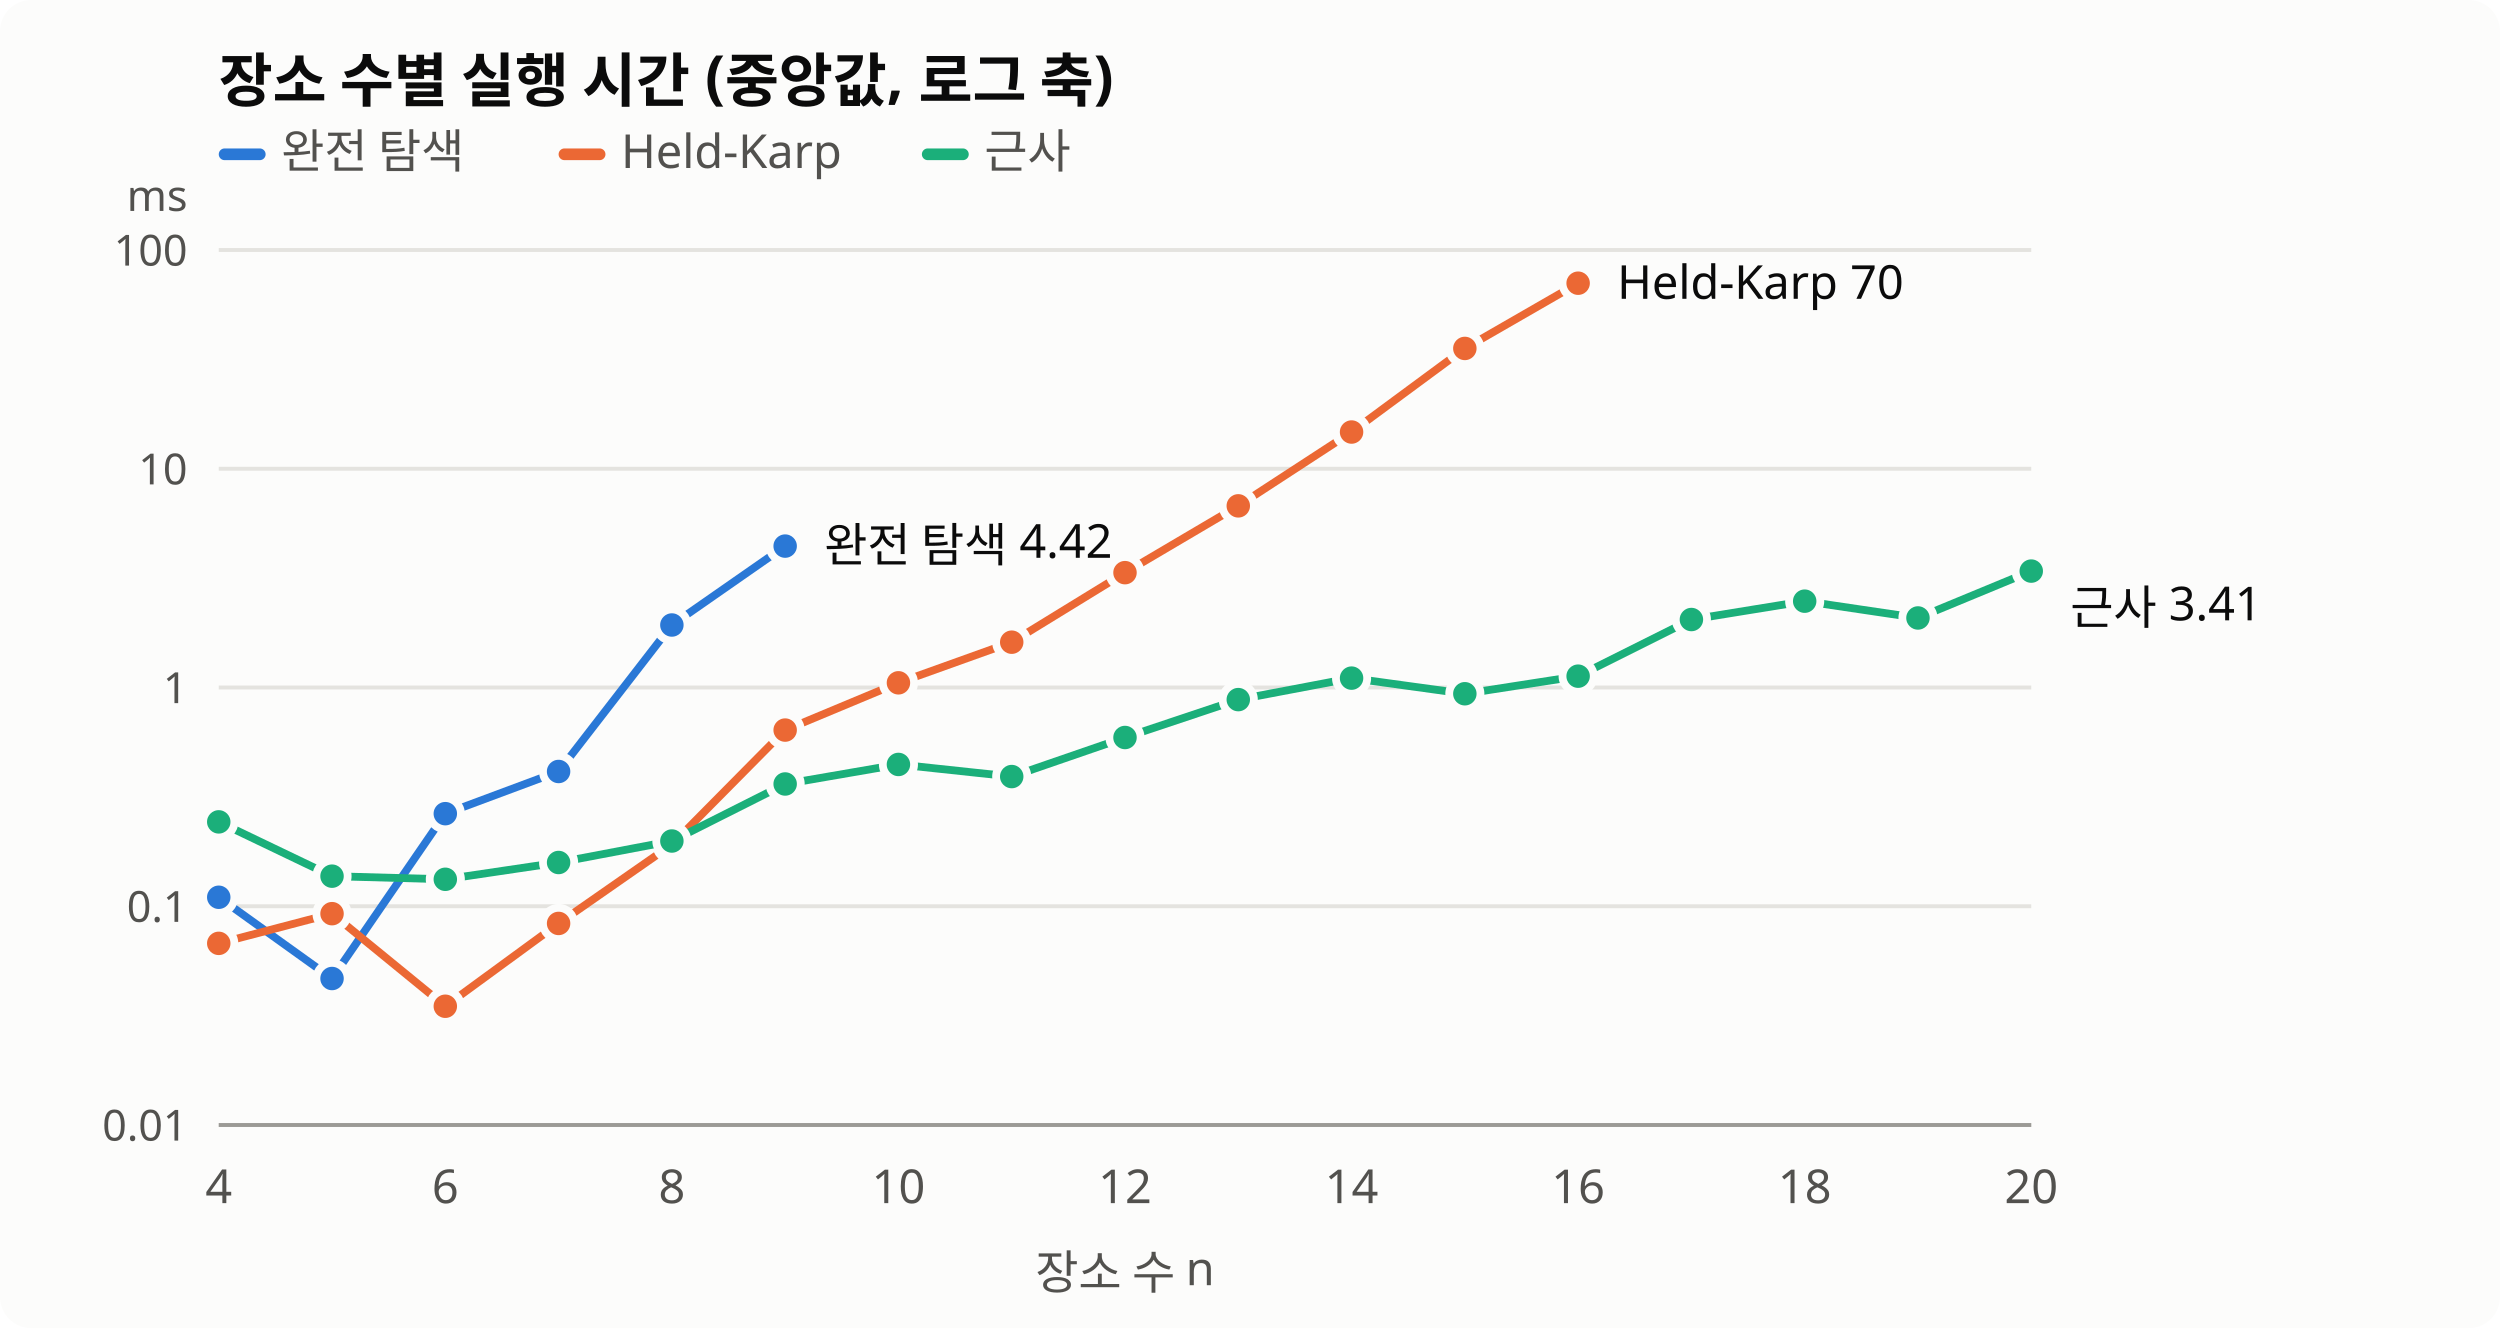
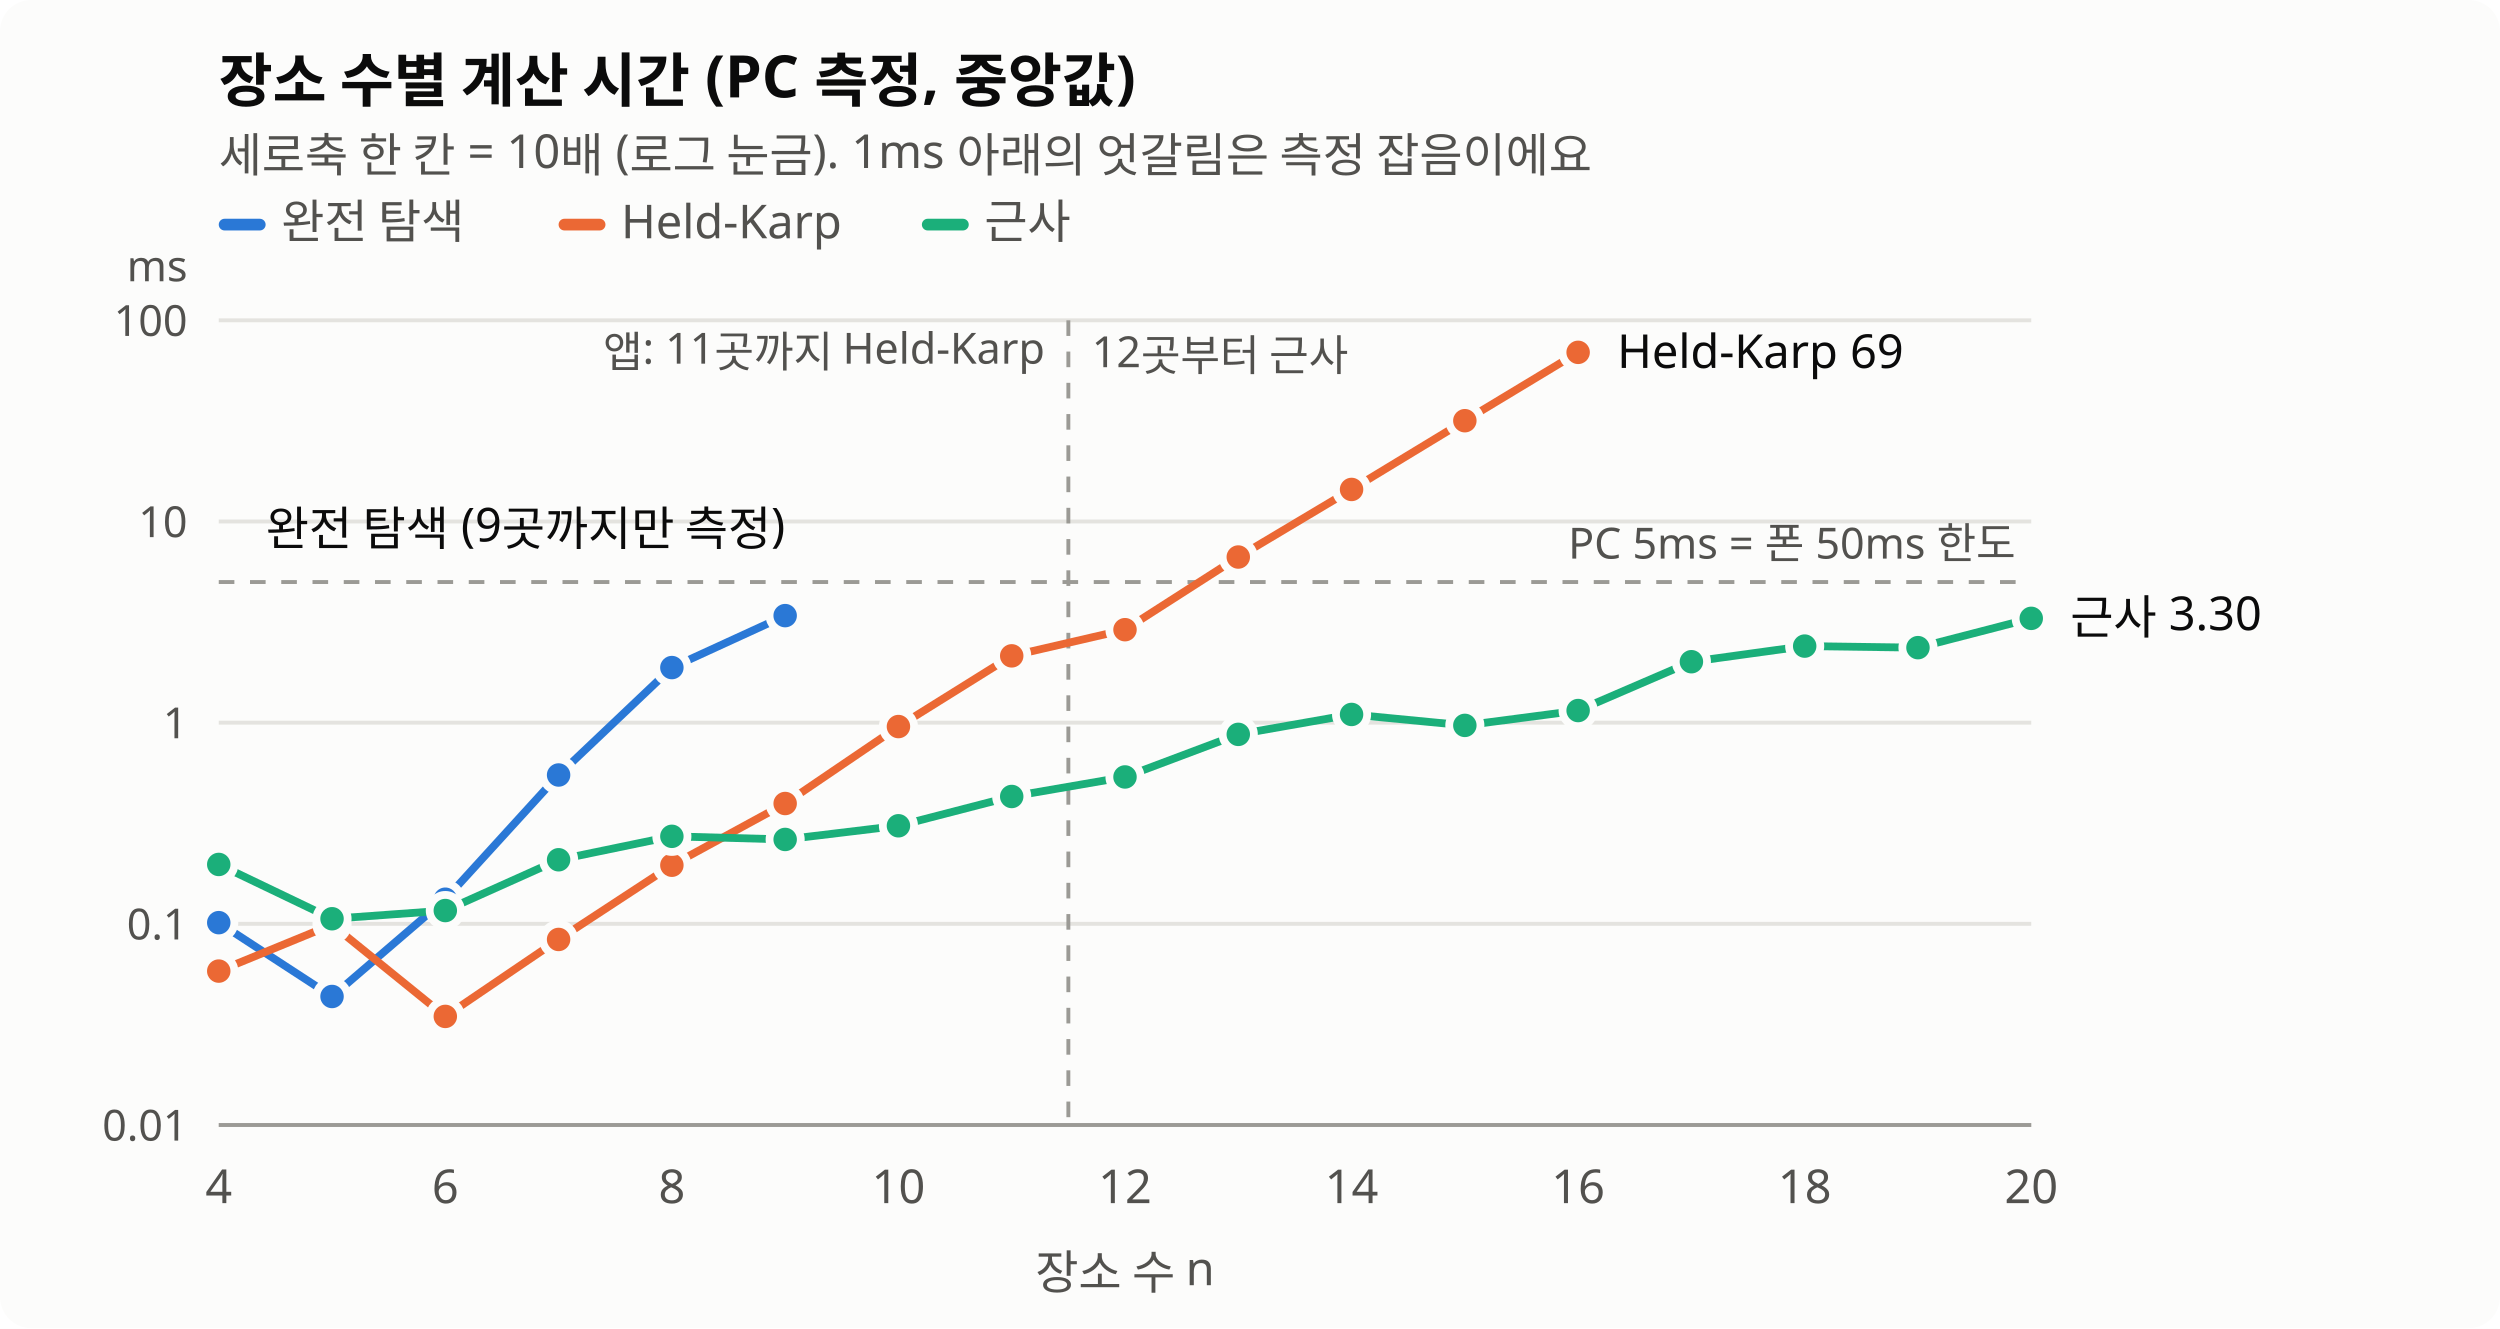
- <svg xmlns="http://www.w3.org/2000/svg" viewBox="0 0 640 340" width="640" height="340" role="img" aria-label="장소 수별 실행 시간 (중앙값, 로그 축)">
+ <svg xmlns="http://www.w3.org/2000/svg" viewBox="0 0 640 340" width="640" height="340" role="img" aria-label="장소 수별 계산 시간 (PC 측정, 중앙값)">
  <style>
.bg{fill:#fcfcfb}.t1{fill:#0b0b0b}.t2{fill:#52514e}.grid{stroke:#e4e3df}.axis{stroke:#9b9a95}
.l0{stroke:#2a78d6}.m0{fill:#2a78d6}.l1{stroke:#eb6834}.m1{fill:#eb6834}.l2{stroke:#1baf7a}.m2{fill:#1baf7a}.ring{stroke:#fcfcfb}
@media (prefers-color-scheme: dark){.bg{fill:#1a1a19}.t1{fill:#f0efec}.t2{fill:#c3c2b7}.grid{stroke:#383835}.axis{stroke:#6f6e69}
.l0{stroke:#3987e5}.m0{fill:#3987e5}.l1{stroke:#d95926}.m1{fill:#d95926}.l2{stroke:#199e70}.m2{fill:#199e70}.ring{stroke:#1a1a19}}
text{font-family:Pretendard,'Apple SD Gothic Neo','Malgun Gothic','Noto Sans KR',sans-serif}
</style>
  <rect class="bg" width="640" height="340" rx="8" />
-   <text class="t1" x="56" y="26" font-size="15" font-weight="600">장소 수별 실행 시간 (중앙값, 로그 축)</text>
-   <rect class="m0" x="56.0" y="38" width="12" height="3" rx="1.5" />
-   <text class="t2" x="72.0" y="43" font-size="12">완전 탐색</text>
-   <rect class="m1" x="143.0" y="38" width="12" height="3" rx="1.5" />
-   <text class="t2" x="159.0" y="43" font-size="12">Held-Karp</text>
-   <rect class="m2" x="236.0" y="38" width="12" height="3" rx="1.5" />
-   <text class="t2" x="252.0" y="43" font-size="12">근사</text>
+   <text class="t1" x="56" y="26" font-size="15" font-weight="600">장소 수별 계산 시간 (PC 측정, 중앙값)</text>
+   <text class="t2" x="56" y="44" font-size="12">세로축 한 칸 = 10배 (로그 눈금). 1ms 아래의 엇갈림은 측정 잡음이에요</text>
+   <rect class="m0" x="56.0" y="56" width="12" height="3" rx="1.5" />
+   <text class="t2" x="72.0" y="61" font-size="12">완전 탐색</text>
+   <rect class="m1" x="143.0" y="56" width="12" height="3" rx="1.5" />
+   <text class="t2" x="159.0" y="61" font-size="12">Held-Karp</text>
+   <rect class="m2" x="236.0" y="56" width="12" height="3" rx="1.5" />
+   <text class="t2" x="252.0" y="61" font-size="12">근사</text>
  <line class="grid" x1="56" x2="520" y1="288.0" y2="288.0" stroke-width="1" />
  <text class="t2" x="48" y="292.0" font-size="11" text-anchor="end">0.01</text>
-   <line class="grid" x1="56" x2="520" y1="232.0" y2="232.0" stroke-width="1" />
-   <text class="t2" x="48" y="236.0" font-size="11" text-anchor="end">0.1</text>
-   <line class="grid" x1="56" x2="520" y1="176.0" y2="176.0" stroke-width="1" />
-   <text class="t2" x="48" y="180.0" font-size="11" text-anchor="end">1</text>
-   <line class="grid" x1="56" x2="520" y1="120.0" y2="120.0" stroke-width="1" />
-   <text class="t2" x="48" y="124.0" font-size="11" text-anchor="end">10</text>
-   <line class="grid" x1="56" x2="520" y1="64.0" y2="64.0" stroke-width="1" />
-   <text class="t2" x="48" y="68.0" font-size="11" text-anchor="end">100</text>
+   <line class="grid" x1="56" x2="520" y1="236.5" y2="236.5" stroke-width="1" />
+   <text class="t2" x="48" y="240.5" font-size="11" text-anchor="end">0.1</text>
+   <line class="grid" x1="56" x2="520" y1="185.0" y2="185.0" stroke-width="1" />
+   <text class="t2" x="48" y="189.0" font-size="11" text-anchor="end">1</text>
+   <line class="grid" x1="56" x2="520" y1="133.5" y2="133.5" stroke-width="1" />
+   <text class="t2" x="48" y="137.5" font-size="11" text-anchor="end">10</text>
+   <line class="grid" x1="56" x2="520" y1="82.0" y2="82.0" stroke-width="1" />
+   <text class="t2" x="48" y="86.0" font-size="11" text-anchor="end">100</text>
  <line class="axis" x1="56" x2="520" y1="288.0" y2="288.0" stroke-width="1" />
-   <text class="t2" x="48" y="54" font-size="11" text-anchor="end">ms</text>
+   <text class="t2" x="48" y="72" font-size="11" text-anchor="end">ms</text>
+   <line class="axis" x1="56" x2="520" y1="149.0" y2="149.0" stroke-width="1" stroke-dasharray="4 4" />
+   <text class="t2" x="516" y="143.0" font-size="11" text-anchor="end">PC 5ms = 폰 50ms 한도</text>
+   <line class="axis" x1="273.5" x2="273.5" y1="82" y2="288.0" stroke-width="1" stroke-dasharray="4 4" />
+   <text class="t2" x="267.5" y="94" font-size="11" text-anchor="end">앱: 11곳까지 Held-Karp</text>
+   <text class="t2" x="279.5" y="94" font-size="11">12곳부터 근사</text>
  <text class="t2" x="56.0" y="308" font-size="12" text-anchor="middle">4</text>
  <text class="t2" x="114.0" y="308" font-size="12" text-anchor="middle">6</text>
  <text class="t2" x="172.0" y="308" font-size="12" text-anchor="middle">8</text>
  <text class="t2" x="230.0" y="308" font-size="12" text-anchor="middle">10</text>
  <text class="t2" x="288.0" y="308" font-size="12" text-anchor="middle">12</text>
  <text class="t2" x="346.0" y="308" font-size="12" text-anchor="middle">14</text>
  <text class="t2" x="404.0" y="308" font-size="12" text-anchor="middle">16</text>
  <text class="t2" x="462.0" y="308" font-size="12" text-anchor="middle">18</text>
  <text class="t2" x="520.0" y="308" font-size="12" text-anchor="middle">20</text>
  <text class="t2" x="288" y="330" font-size="12" text-anchor="middle">장소 수 n</text>
-   <polyline class="l0" points="56.0,229.7 85.0,250.5 114.0,208.3 143.0,197.5 172.0,160.0 201.0,139.8" fill="none" stroke-width="2" stroke-linejoin="round" stroke-linecap="round" />
-   <circle class="m0 ring" cx="56.0" cy="229.7" r="4" stroke-width="2" />
-   <circle class="m0 ring" cx="85.0" cy="250.5" r="4" stroke-width="2" />
-   <circle class="m0 ring" cx="114.0" cy="208.3" r="4" stroke-width="2" />
-   <circle class="m0 ring" cx="143.0" cy="197.5" r="4" stroke-width="2" />
-   <circle class="m0 ring" cx="172.0" cy="160.0" r="4" stroke-width="2" />
-   <circle class="m0 ring" cx="201.0" cy="139.8" r="4" stroke-width="2" />
-   <text class="t1" x="211.0" y="143.8" font-size="12">완전 탐색 4.42</text>
-   <polyline class="l1" points="56.0,241.5 85.0,233.9 114.0,257.6 143.0,236.4 172.0,216.2 201.0,186.9 230.0,174.8 259.0,164.4 288.0,146.6 317.0,129.5 346.0,110.6 375.0,89.2 404.0,72.5" fill="none" stroke-width="2" stroke-linejoin="round" stroke-linecap="round" />
-   <circle class="m1 ring" cx="56.0" cy="241.5" r="4" stroke-width="2" />
-   <circle class="m1 ring" cx="85.0" cy="233.9" r="4" stroke-width="2" />
-   <circle class="m1 ring" cx="114.0" cy="257.6" r="4" stroke-width="2" />
-   <circle class="m1 ring" cx="143.0" cy="236.4" r="4" stroke-width="2" />
-   <circle class="m1 ring" cx="172.0" cy="216.2" r="4" stroke-width="2" />
-   <circle class="m1 ring" cx="201.0" cy="186.9" r="4" stroke-width="2" />
-   <circle class="m1 ring" cx="230.0" cy="174.8" r="4" stroke-width="2" />
-   <circle class="m1 ring" cx="259.0" cy="164.4" r="4" stroke-width="2" />
-   <circle class="m1 ring" cx="288.0" cy="146.6" r="4" stroke-width="2" />
-   <circle class="m1 ring" cx="317.0" cy="129.5" r="4" stroke-width="2" />
-   <circle class="m1 ring" cx="346.0" cy="110.6" r="4" stroke-width="2" />
-   <circle class="m1 ring" cx="375.0" cy="89.2" r="4" stroke-width="2" />
-   <circle class="m1 ring" cx="404.0" cy="72.5" r="4" stroke-width="2" />
-   <text class="t1" x="414.0" y="76.5" font-size="12">Held-Karp 70</text>
-   <polyline class="l2" points="56.0,210.4 85.0,224.3 114.0,225.1 143.0,220.8 172.0,215.3 201.0,200.7 230.0,195.7 259.0,198.8 288.0,188.8 317.0,179.1 346.0,173.6 375.0,177.6 404.0,173.1 433.0,158.6 462.0,153.9 491.0,158.2 520.0,146.2" fill="none" stroke-width="2" stroke-linejoin="round" stroke-linecap="round" />
-   <circle class="m2 ring" cx="56.0" cy="210.4" r="4" stroke-width="2" />
-   <circle class="m2 ring" cx="85.0" cy="224.3" r="4" stroke-width="2" />
-   <circle class="m2 ring" cx="114.0" cy="225.1" r="4" stroke-width="2" />
-   <circle class="m2 ring" cx="143.0" cy="220.8" r="4" stroke-width="2" />
-   <circle class="m2 ring" cx="172.0" cy="215.3" r="4" stroke-width="2" />
-   <circle class="m2 ring" cx="201.0" cy="200.7" r="4" stroke-width="2" />
-   <circle class="m2 ring" cx="230.0" cy="195.7" r="4" stroke-width="2" />
-   <circle class="m2 ring" cx="259.0" cy="198.8" r="4" stroke-width="2" />
-   <circle class="m2 ring" cx="288.0" cy="188.8" r="4" stroke-width="2" />
-   <circle class="m2 ring" cx="317.0" cy="179.1" r="4" stroke-width="2" />
-   <circle class="m2 ring" cx="346.0" cy="173.6" r="4" stroke-width="2" />
-   <circle class="m2 ring" cx="375.0" cy="177.6" r="4" stroke-width="2" />
-   <circle class="m2 ring" cx="404.0" cy="173.1" r="4" stroke-width="2" />
-   <circle class="m2 ring" cx="433.0" cy="158.6" r="4" stroke-width="2" />
-   <circle class="m2 ring" cx="462.0" cy="153.9" r="4" stroke-width="2" />
-   <circle class="m2 ring" cx="491.0" cy="158.2" r="4" stroke-width="2" />
-   <circle class="m2 ring" cx="520.0" cy="146.2" r="4" stroke-width="2" />
-   <text class="t1" x="530.0" y="159.8" font-size="12">근사 3.41</text>
+   <polyline class="l0" points="56.0,236.2 85.0,255.1 114.0,230.2 143.0,198.4 172.0,170.9 201.0,157.6" fill="none" stroke-width="2" stroke-linejoin="round" stroke-linecap="round" />
+   <circle class="m0 ring" cx="56.0" cy="236.2" r="4" stroke-width="2" />
+   <circle class="m0 ring" cx="85.0" cy="255.1" r="4" stroke-width="2" />
+   <circle class="m0 ring" cx="114.0" cy="230.2" r="4" stroke-width="2" />
+   <circle class="m0 ring" cx="143.0" cy="198.4" r="4" stroke-width="2" />
+   <circle class="m0 ring" cx="172.0" cy="170.9" r="4" stroke-width="2" />
+   <circle class="m0 ring" cx="201.0" cy="157.6" r="4" stroke-width="2" />
+   <text class="t1" x="201.0" y="139.6" font-size="12" text-anchor="end">완전 탐색 (9곳까지만 측정)</text>
+   <polyline class="l1" points="56.0,248.6 85.0,236.7 114.0,260.2 143.0,240.5 172.0,221.5 201.0,205.7 230.0,186.0 259.0,167.9 288.0,161.2 317.0,142.6 346.0,125.3 375.0,107.7 404.0,90.2" fill="none" stroke-width="2" stroke-linejoin="round" stroke-linecap="round" />
+   <circle class="m1 ring" cx="56.0" cy="248.6" r="4" stroke-width="2" />
+   <circle class="m1 ring" cx="85.0" cy="236.7" r="4" stroke-width="2" />
+   <circle class="m1 ring" cx="114.0" cy="260.2" r="4" stroke-width="2" />
+   <circle class="m1 ring" cx="143.0" cy="240.5" r="4" stroke-width="2" />
+   <circle class="m1 ring" cx="172.0" cy="221.5" r="4" stroke-width="2" />
+   <circle class="m1 ring" cx="201.0" cy="205.7" r="4" stroke-width="2" />
+   <circle class="m1 ring" cx="230.0" cy="186.0" r="4" stroke-width="2" />
+   <circle class="m1 ring" cx="259.0" cy="167.9" r="4" stroke-width="2" />
+   <circle class="m1 ring" cx="288.0" cy="161.2" r="4" stroke-width="2" />
+   <circle class="m1 ring" cx="317.0" cy="142.6" r="4" stroke-width="2" />
+   <circle class="m1 ring" cx="346.0" cy="125.3" r="4" stroke-width="2" />
+   <circle class="m1 ring" cx="375.0" cy="107.7" r="4" stroke-width="2" />
+   <circle class="m1 ring" cx="404.0" cy="90.2" r="4" stroke-width="2" />
+   <text class="t1" x="414.0" y="94.2" font-size="12">Held-Karp 69</text>
+   <polyline class="l2" points="56.0,221.3 85.0,235.2 114.0,233.1 143.0,220.1 172.0,214.1 201.0,214.9 230.0,211.4 259.0,203.9 288.0,198.9 317.0,188.0 346.0,182.9 375.0,185.7 404.0,181.9 433.0,169.4 462.0,165.4 491.0,165.8 520.0,158.3" fill="none" stroke-width="2" stroke-linejoin="round" stroke-linecap="round" />
+   <circle class="m2 ring" cx="56.0" cy="221.3" r="4" stroke-width="2" />
+   <circle class="m2 ring" cx="85.0" cy="235.2" r="4" stroke-width="2" />
+   <circle class="m2 ring" cx="114.0" cy="233.1" r="4" stroke-width="2" />
+   <circle class="m2 ring" cx="143.0" cy="220.1" r="4" stroke-width="2" />
+   <circle class="m2 ring" cx="172.0" cy="214.1" r="4" stroke-width="2" />
+   <circle class="m2 ring" cx="201.0" cy="214.9" r="4" stroke-width="2" />
+   <circle class="m2 ring" cx="230.0" cy="211.4" r="4" stroke-width="2" />
+   <circle class="m2 ring" cx="259.0" cy="203.9" r="4" stroke-width="2" />
+   <circle class="m2 ring" cx="288.0" cy="198.9" r="4" stroke-width="2" />
+   <circle class="m2 ring" cx="317.0" cy="188.0" r="4" stroke-width="2" />
+   <circle class="m2 ring" cx="346.0" cy="182.9" r="4" stroke-width="2" />
+   <circle class="m2 ring" cx="375.0" cy="185.7" r="4" stroke-width="2" />
+   <circle class="m2 ring" cx="404.0" cy="181.9" r="4" stroke-width="2" />
+   <circle class="m2 ring" cx="433.0" cy="169.4" r="4" stroke-width="2" />
+   <circle class="m2 ring" cx="462.0" cy="165.4" r="4" stroke-width="2" />
+   <circle class="m2 ring" cx="491.0" cy="165.8" r="4" stroke-width="2" />
+   <circle class="m2 ring" cx="520.0" cy="158.3" r="4" stroke-width="2" />
+   <text class="t1" x="530.0" y="162.3" font-size="12">근사 3.30</text>
</svg>
